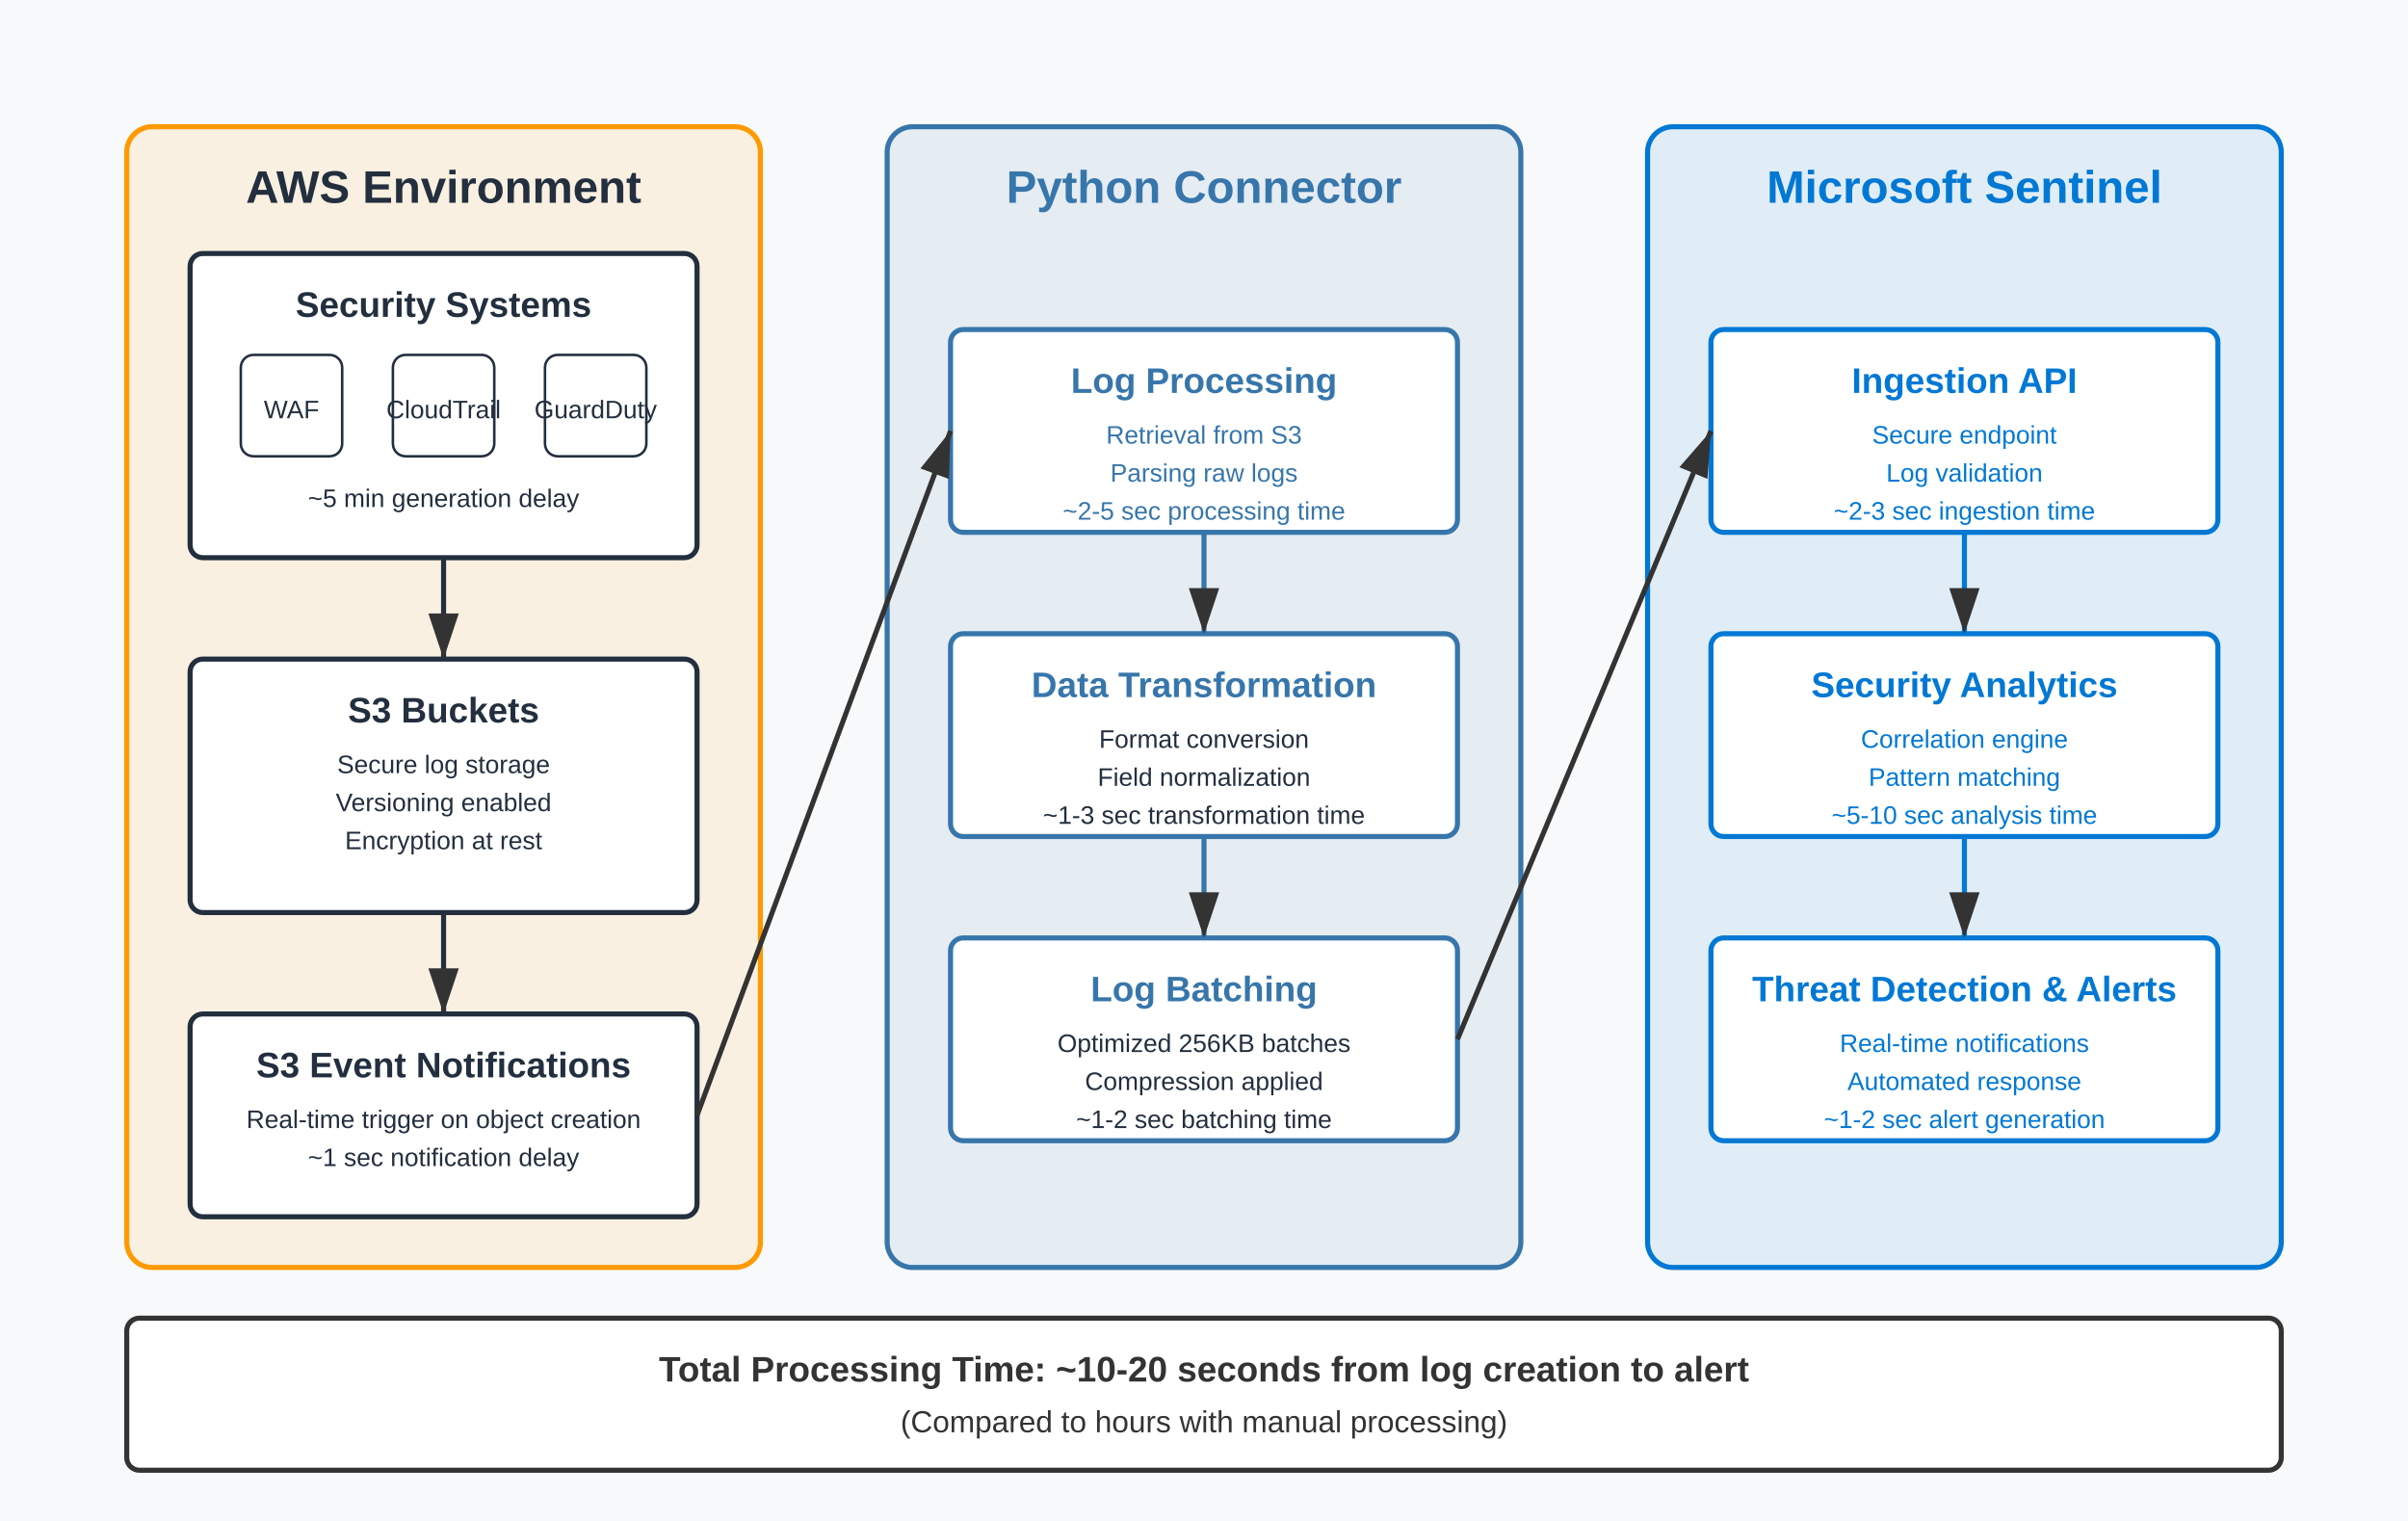
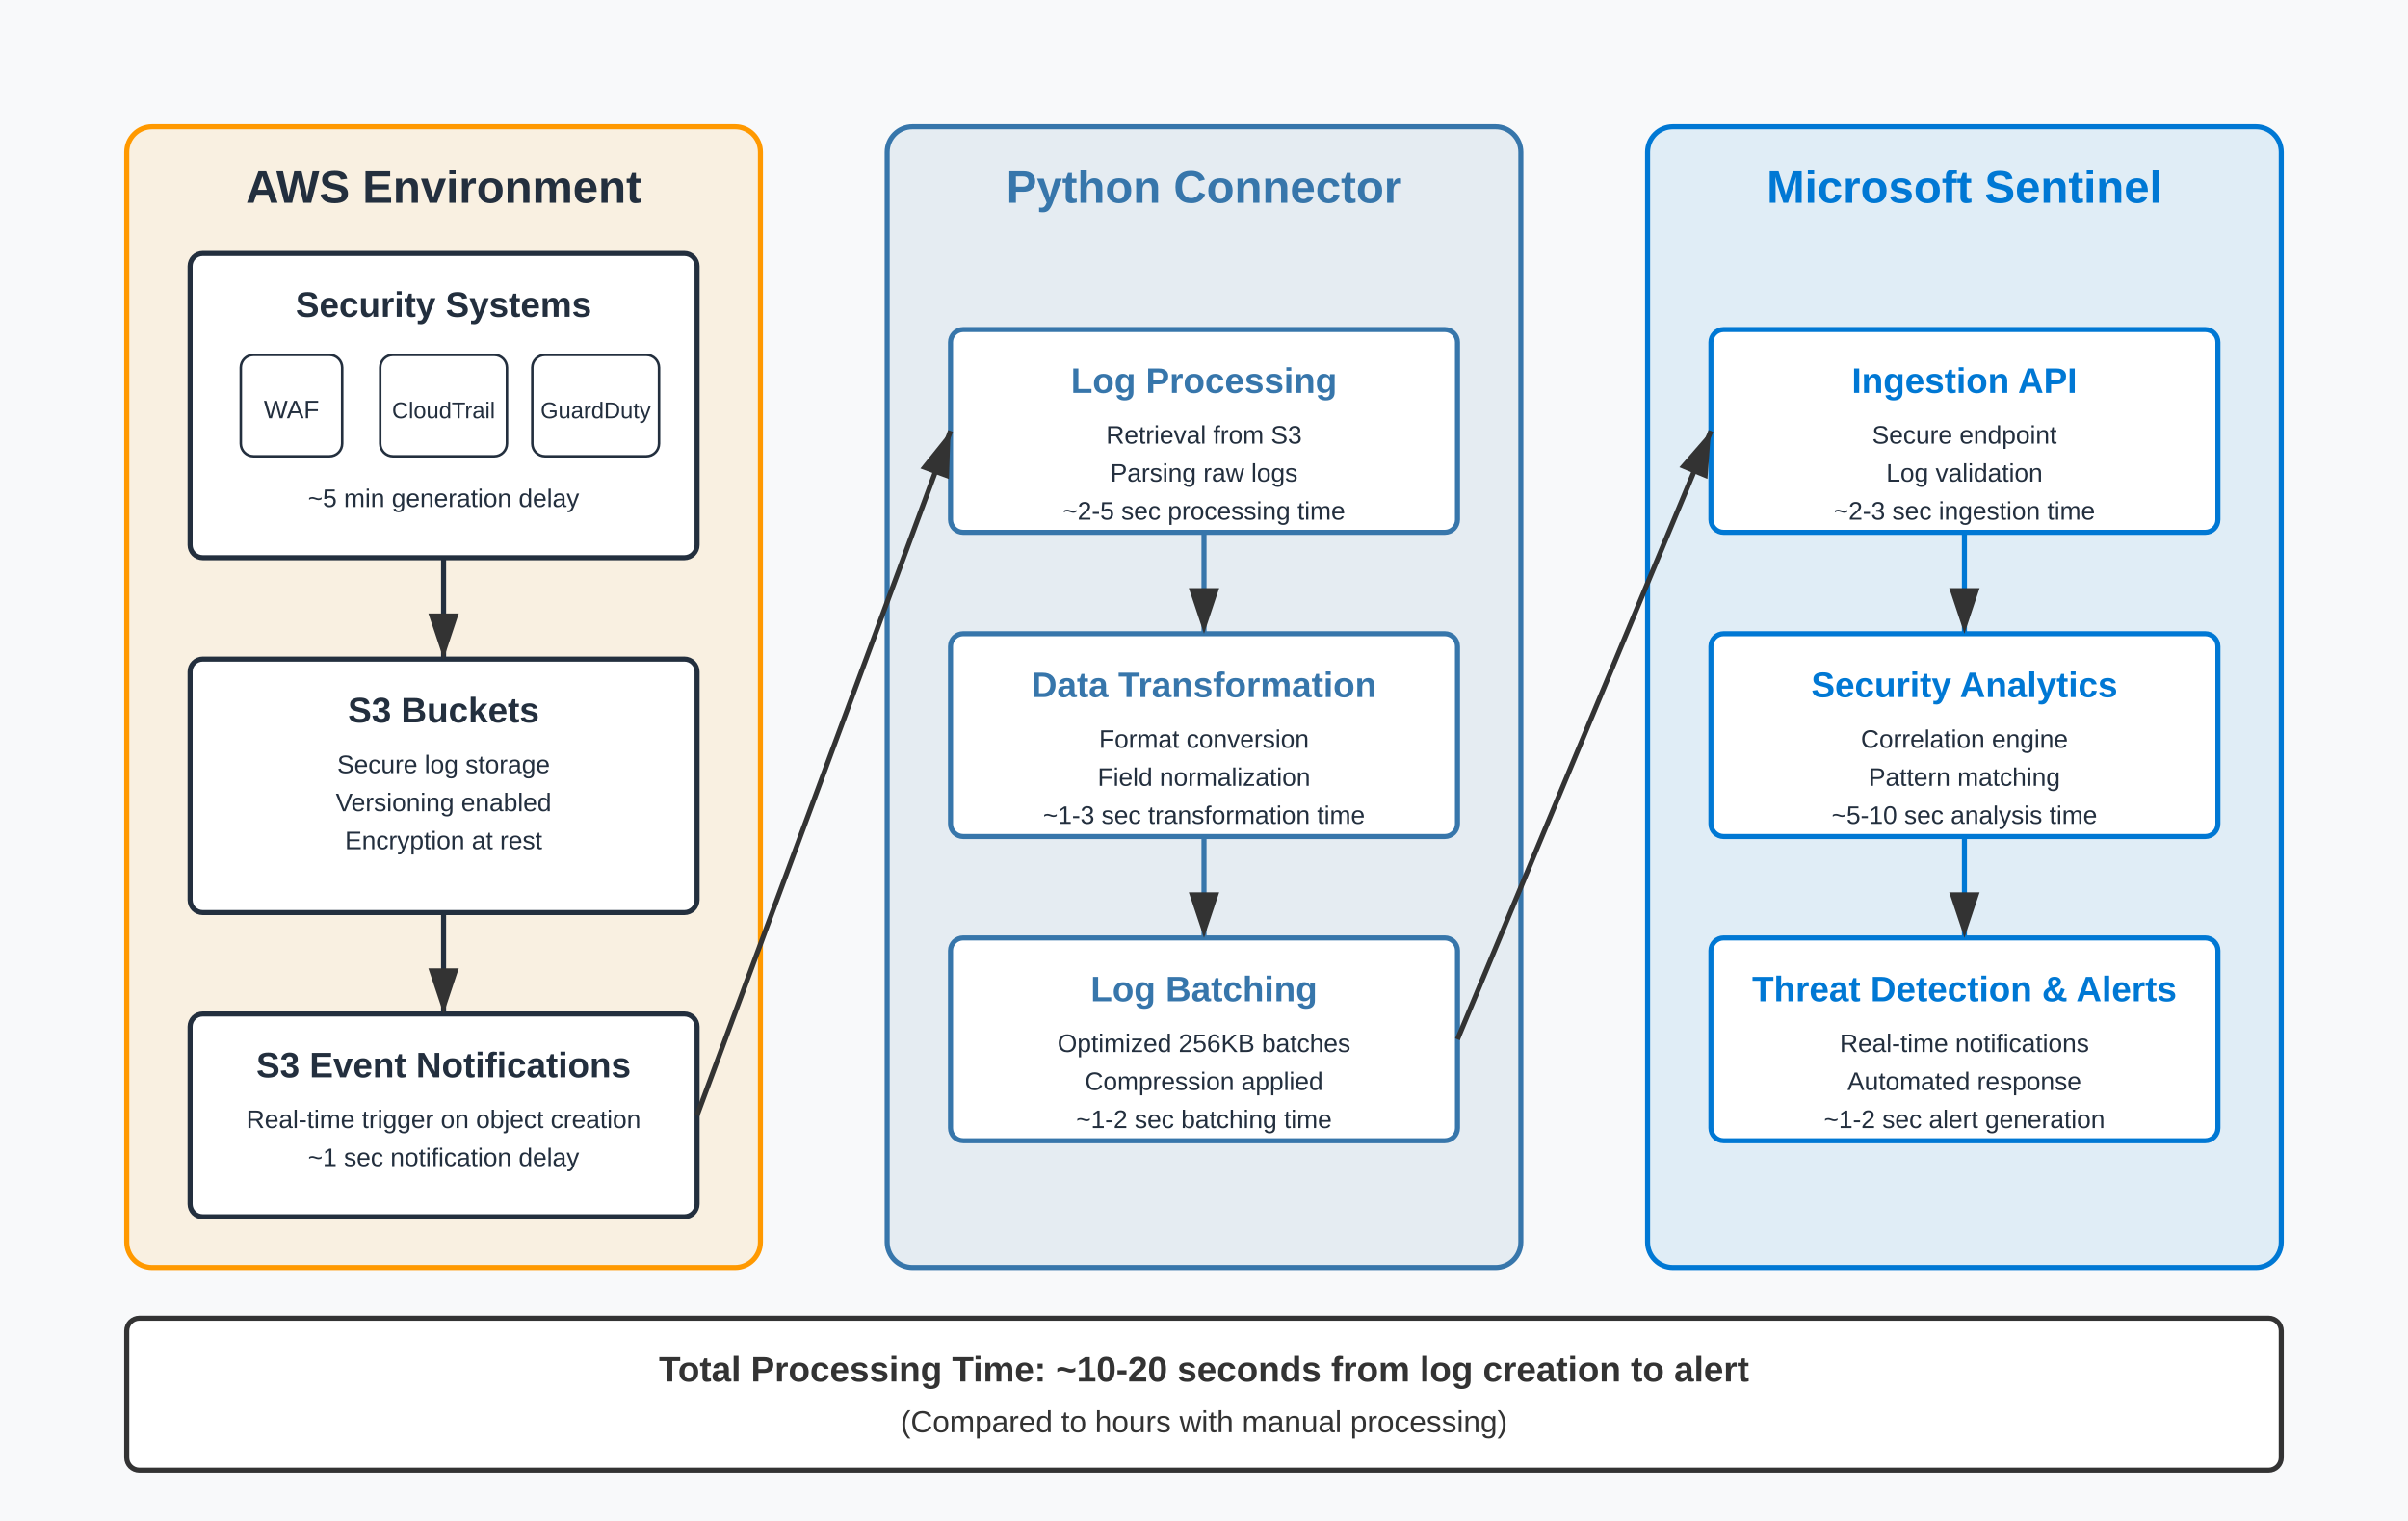
<svg xmlns="http://www.w3.org/2000/svg" viewBox="0 0 950 600">
  <rect width="950" height="600" fill="#f8f9fa" />
  <rect x="50" y="50" width="250" height="450" rx="10" ry="10" fill="#FF9900" fill-opacity="0.1" stroke="#FF9900" stroke-width="2" />
  <text x="175" y="80" font-family="Arial" font-size="18" text-anchor="middle" font-weight="bold" fill="#232F3E">AWS Environment</text>
  <rect x="75" y="100" width="200" height="120" rx="5" ry="5" fill="#FFFFFF" stroke="#232F3E" stroke-width="2" />
  <text x="175" y="125" font-family="Arial" font-size="14" text-anchor="middle" font-weight="bold" fill="#232F3E">Security Systems</text>
  <rect x="95" y="140" width="40" height="40" rx="5" ry="5" fill="#FFFFFF" stroke="#232F3E" stroke-width="1" />
  <text x="115" y="165" font-family="Arial" font-size="10" text-anchor="middle" fill="#232F3E">WAF</text>
-   <rect x="155" y="140" width="40" height="40" rx="5" ry="5" fill="#FFFFFF" stroke="#232F3E" stroke-width="1" />
-   <text x="175" y="165" font-family="Arial" font-size="10" text-anchor="middle" fill="#232F3E">CloudTrail</text>
-   <rect x="215" y="140" width="40" height="40" rx="5" ry="5" fill="#FFFFFF" stroke="#232F3E" stroke-width="1" />
-   <text x="235" y="165" font-family="Arial" font-size="10" text-anchor="middle" fill="#232F3E">GuardDuty</text>
+   <rect x="150" y="140" width="50" height="40" rx="5" ry="5" fill="#FFFFFF" stroke="#232F3E" stroke-width="1" />
+   <text x="175" y="165" font-family="Arial" font-size="9" text-anchor="middle" fill="#232F3E">CloudTrail</text>
+   <rect x="210" y="140" width="50" height="40" rx="5" ry="5" fill="#FFFFFF" stroke="#232F3E" stroke-width="1" />
+   <text x="235" y="165" font-family="Arial" font-size="9" text-anchor="middle" fill="#232F3E">GuardDuty</text>
  <text x="175" y="200" font-family="Arial" font-size="10" text-anchor="middle" fill="#232F3E">~5 min generation delay</text>
  <rect x="75" y="260" width="200" height="100" rx="5" ry="5" fill="#FFFFFF" stroke="#232F3E" stroke-width="2" />
  <text x="175" y="285" font-family="Arial" font-size="14" text-anchor="middle" font-weight="bold" fill="#232F3E">S3 Buckets</text>
  <text x="175" y="305" font-family="Arial" font-size="10" text-anchor="middle" fill="#232F3E">Secure log storage</text>
  <text x="175" y="320" font-family="Arial" font-size="10" text-anchor="middle" fill="#232F3E">Versioning enabled</text>
  <text x="175" y="335" font-family="Arial" font-size="10" text-anchor="middle" fill="#232F3E">Encryption at rest</text>
  <rect x="75" y="400" width="200" height="80" rx="5" ry="5" fill="#FFFFFF" stroke="#232F3E" stroke-width="2" />
  <text x="175" y="425" font-family="Arial" font-size="14" text-anchor="middle" font-weight="bold" fill="#232F3E">S3 Event Notifications</text>
  <text x="175" y="445" font-family="Arial" font-size="10" text-anchor="middle" fill="#232F3E">Real-time trigger on object creation</text>
  <text x="175" y="460" font-family="Arial" font-size="10" text-anchor="middle" fill="#232F3E">~1 sec notification delay</text>
  <path d="M175 220 L175 260" stroke="#232F3E" stroke-width="2" marker-end="url(#arrow)" />
  <path d="M175 360 L175 400" stroke="#232F3E" stroke-width="2" marker-end="url(#arrow)" />
  <rect x="350" y="50" width="250" height="450" rx="10" ry="10" fill="#3776AB" fill-opacity="0.1" stroke="#3776AB" stroke-width="2" />
  <text x="475" y="80" font-family="Arial" font-size="18" text-anchor="middle" font-weight="bold" fill="#3776AB">Python Connector</text>
  <rect x="375" y="130" width="200" height="80" rx="5" ry="5" fill="#FFFFFF" stroke="#3776AB" stroke-width="2" />
  <text x="475" y="155" font-family="Arial" font-size="14" text-anchor="middle" font-weight="bold" fill="#3776AB">Log Processing</text>
-   <text x="475" y="175" font-family="Arial" font-size="10" text-anchor="middle" fill="#3776AB">Retrieval from S3</text>
-   <text x="475" y="190" font-family="Arial" font-size="10" text-anchor="middle" fill="#3776AB">Parsing raw logs</text>
-   <text x="475" y="205" font-family="Arial" font-size="10" text-anchor="middle" fill="#3776AB">~2-5 sec processing time</text>
+   <text x="475" y="175" font-family="Arial" font-size="10" text-anchor="middle" fill="#232F3E">Retrieval from S3</text>
+   <text x="475" y="190" font-family="Arial" font-size="10" text-anchor="middle" fill="#232F3E">Parsing raw logs</text>
+   <text x="475" y="205" font-family="Arial" font-size="10" text-anchor="middle" fill="#232F3E">~2-5 sec processing time</text>
  <rect x="375" y="250" width="200" height="80" rx="5" ry="5" fill="#FFFFFF" stroke="#3776AB" stroke-width="2" />
  <text x="475" y="275" font-family="Arial" font-size="14" text-anchor="middle" font-weight="bold" fill="#3776AB">Data Transformation</text>
  <text x="475" y="295" font-family="Arial" font-size="10" text-anchor="middle" fill="#232F3E">Format conversion</text>
  <text x="475" y="310" font-family="Arial" font-size="10" text-anchor="middle" fill="#232F3E">Field normalization</text>
  <text x="475" y="325" font-family="Arial" font-size="10" text-anchor="middle" fill="#232F3E">~1-3 sec transformation time</text>
  <rect x="375" y="370" width="200" height="80" rx="5" ry="5" fill="#FFFFFF" stroke="#3776AB" stroke-width="2" />
  <text x="475" y="395" font-family="Arial" font-size="14" text-anchor="middle" font-weight="bold" fill="#3776AB">Log Batching</text>
  <text x="475" y="415" font-family="Arial" font-size="10" text-anchor="middle" fill="#232F3E">Optimized 256KB batches</text>
  <text x="475" y="430" font-family="Arial" font-size="10" text-anchor="middle" fill="#232F3E">Compression applied</text>
  <text x="475" y="445" font-family="Arial" font-size="10" text-anchor="middle" fill="#232F3E">~1-2 sec batching time</text>
  <path d="M475 210 L475 250" stroke="#3776AB" stroke-width="2" marker-end="url(#arrow)" />
  <path d="M475 330 L475 370" stroke="#3776AB" stroke-width="2" marker-end="url(#arrow)" />
  <rect x="650" y="50" width="250" height="450" rx="10" ry="10" fill="#0078D4" fill-opacity="0.1" stroke="#0078D4" stroke-width="2" />
  <text x="775" y="80" font-family="Arial" font-size="18" text-anchor="middle" font-weight="bold" fill="#0078D4">Microsoft Sentinel</text>
  <rect x="675" y="130" width="200" height="80" rx="5" ry="5" fill="#FFFFFF" stroke="#0078D4" stroke-width="2" />
  <text x="775" y="155" font-family="Arial" font-size="14" text-anchor="middle" font-weight="bold" fill="#0078D4">Ingestion API</text>
-   <text x="775" y="175" font-family="Arial" font-size="10" text-anchor="middle" fill="#0078D4">Secure endpoint</text>
-   <text x="775" y="190" font-family="Arial" font-size="10" text-anchor="middle" fill="#0078D4">Log validation</text>
-   <text x="775" y="205" font-family="Arial" font-size="10" text-anchor="middle" fill="#0078D4">~2-3 sec ingestion time</text>
+   <text x="775" y="175" font-family="Arial" font-size="10" text-anchor="middle" fill="#232F3E">Secure endpoint</text>
+   <text x="775" y="190" font-family="Arial" font-size="10" text-anchor="middle" fill="#232F3E">Log validation</text>
+   <text x="775" y="205" font-family="Arial" font-size="10" text-anchor="middle" fill="#232F3E">~2-3 sec ingestion time</text>
  <rect x="675" y="250" width="200" height="80" rx="5" ry="5" fill="#FFFFFF" stroke="#0078D4" stroke-width="2" />
  <text x="775" y="275" font-family="Arial" font-size="14" text-anchor="middle" font-weight="bold" fill="#0078D4">Security Analytics</text>
-   <text x="775" y="295" font-family="Arial" font-size="10" text-anchor="middle" fill="#0078D4">Correlation engine</text>
-   <text x="775" y="310" font-family="Arial" font-size="10" text-anchor="middle" fill="#0078D4">Pattern matching</text>
-   <text x="775" y="325" font-family="Arial" font-size="10" text-anchor="middle" fill="#0078D4">~5-10 sec analysis time</text>
+   <text x="775" y="295" font-family="Arial" font-size="10" text-anchor="middle" fill="#232F3E">Correlation engine</text>
+   <text x="775" y="310" font-family="Arial" font-size="10" text-anchor="middle" fill="#232F3E">Pattern matching</text>
+   <text x="775" y="325" font-family="Arial" font-size="10" text-anchor="middle" fill="#232F3E">~5-10 sec analysis time</text>
  <rect x="675" y="370" width="200" height="80" rx="5" ry="5" fill="#FFFFFF" stroke="#0078D4" stroke-width="2" />
  <text x="775" y="395" font-family="Arial" font-size="14" text-anchor="middle" font-weight="bold" fill="#0078D4">Threat Detection &amp; Alerts</text>
-   <text x="775" y="415" font-family="Arial" font-size="10" text-anchor="middle" fill="#0078D4">Real-time notifications</text>
-   <text x="775" y="430" font-family="Arial" font-size="10" text-anchor="middle" fill="#0078D4">Automated response</text>
-   <text x="775" y="445" font-family="Arial" font-size="10" text-anchor="middle" fill="#0078D4">~1-2 sec alert generation</text>
+   <text x="775" y="415" font-family="Arial" font-size="10" text-anchor="middle" fill="#232F3E">Real-time notifications</text>
+   <text x="775" y="430" font-family="Arial" font-size="10" text-anchor="middle" fill="#232F3E">Automated response</text>
+   <text x="775" y="445" font-family="Arial" font-size="10" text-anchor="middle" fill="#232F3E">~1-2 sec alert generation</text>
  <path d="M775 210 L775 250" stroke="#0078D4" stroke-width="2" marker-end="url(#arrow)" />
  <path d="M775 330 L775 370" stroke="#0078D4" stroke-width="2" marker-end="url(#arrow)" />
  <path d="M275 440 L375 170" stroke="#333333" stroke-width="2" marker-end="url(#arrow)" />
  <path d="M575 410 L675 170" stroke="#333333" stroke-width="2" marker-end="url(#arrow)" />
  <rect x="50" y="520" width="850" height="60" rx="5" ry="5" fill="#FFFFFF" stroke="#333333" stroke-width="2" />
  <text x="475" y="545" font-family="Arial" font-size="14" text-anchor="middle" font-weight="bold" fill="#333333">Total Processing Time: ~10-20 seconds from log creation to alert</text>
  <text x="475" y="565" font-family="Arial" font-size="12" text-anchor="middle" fill="#333333">(Compared to hours with manual processing)</text>
  <defs>
    <marker id="arrow" markerWidth="10" markerHeight="10" refX="9" refY="3" orient="auto" markerUnits="strokeWidth">
      <path d="M0,0 L0,6 L9,3 z" fill="#333333" />
    </marker>
  </defs>
</svg>
